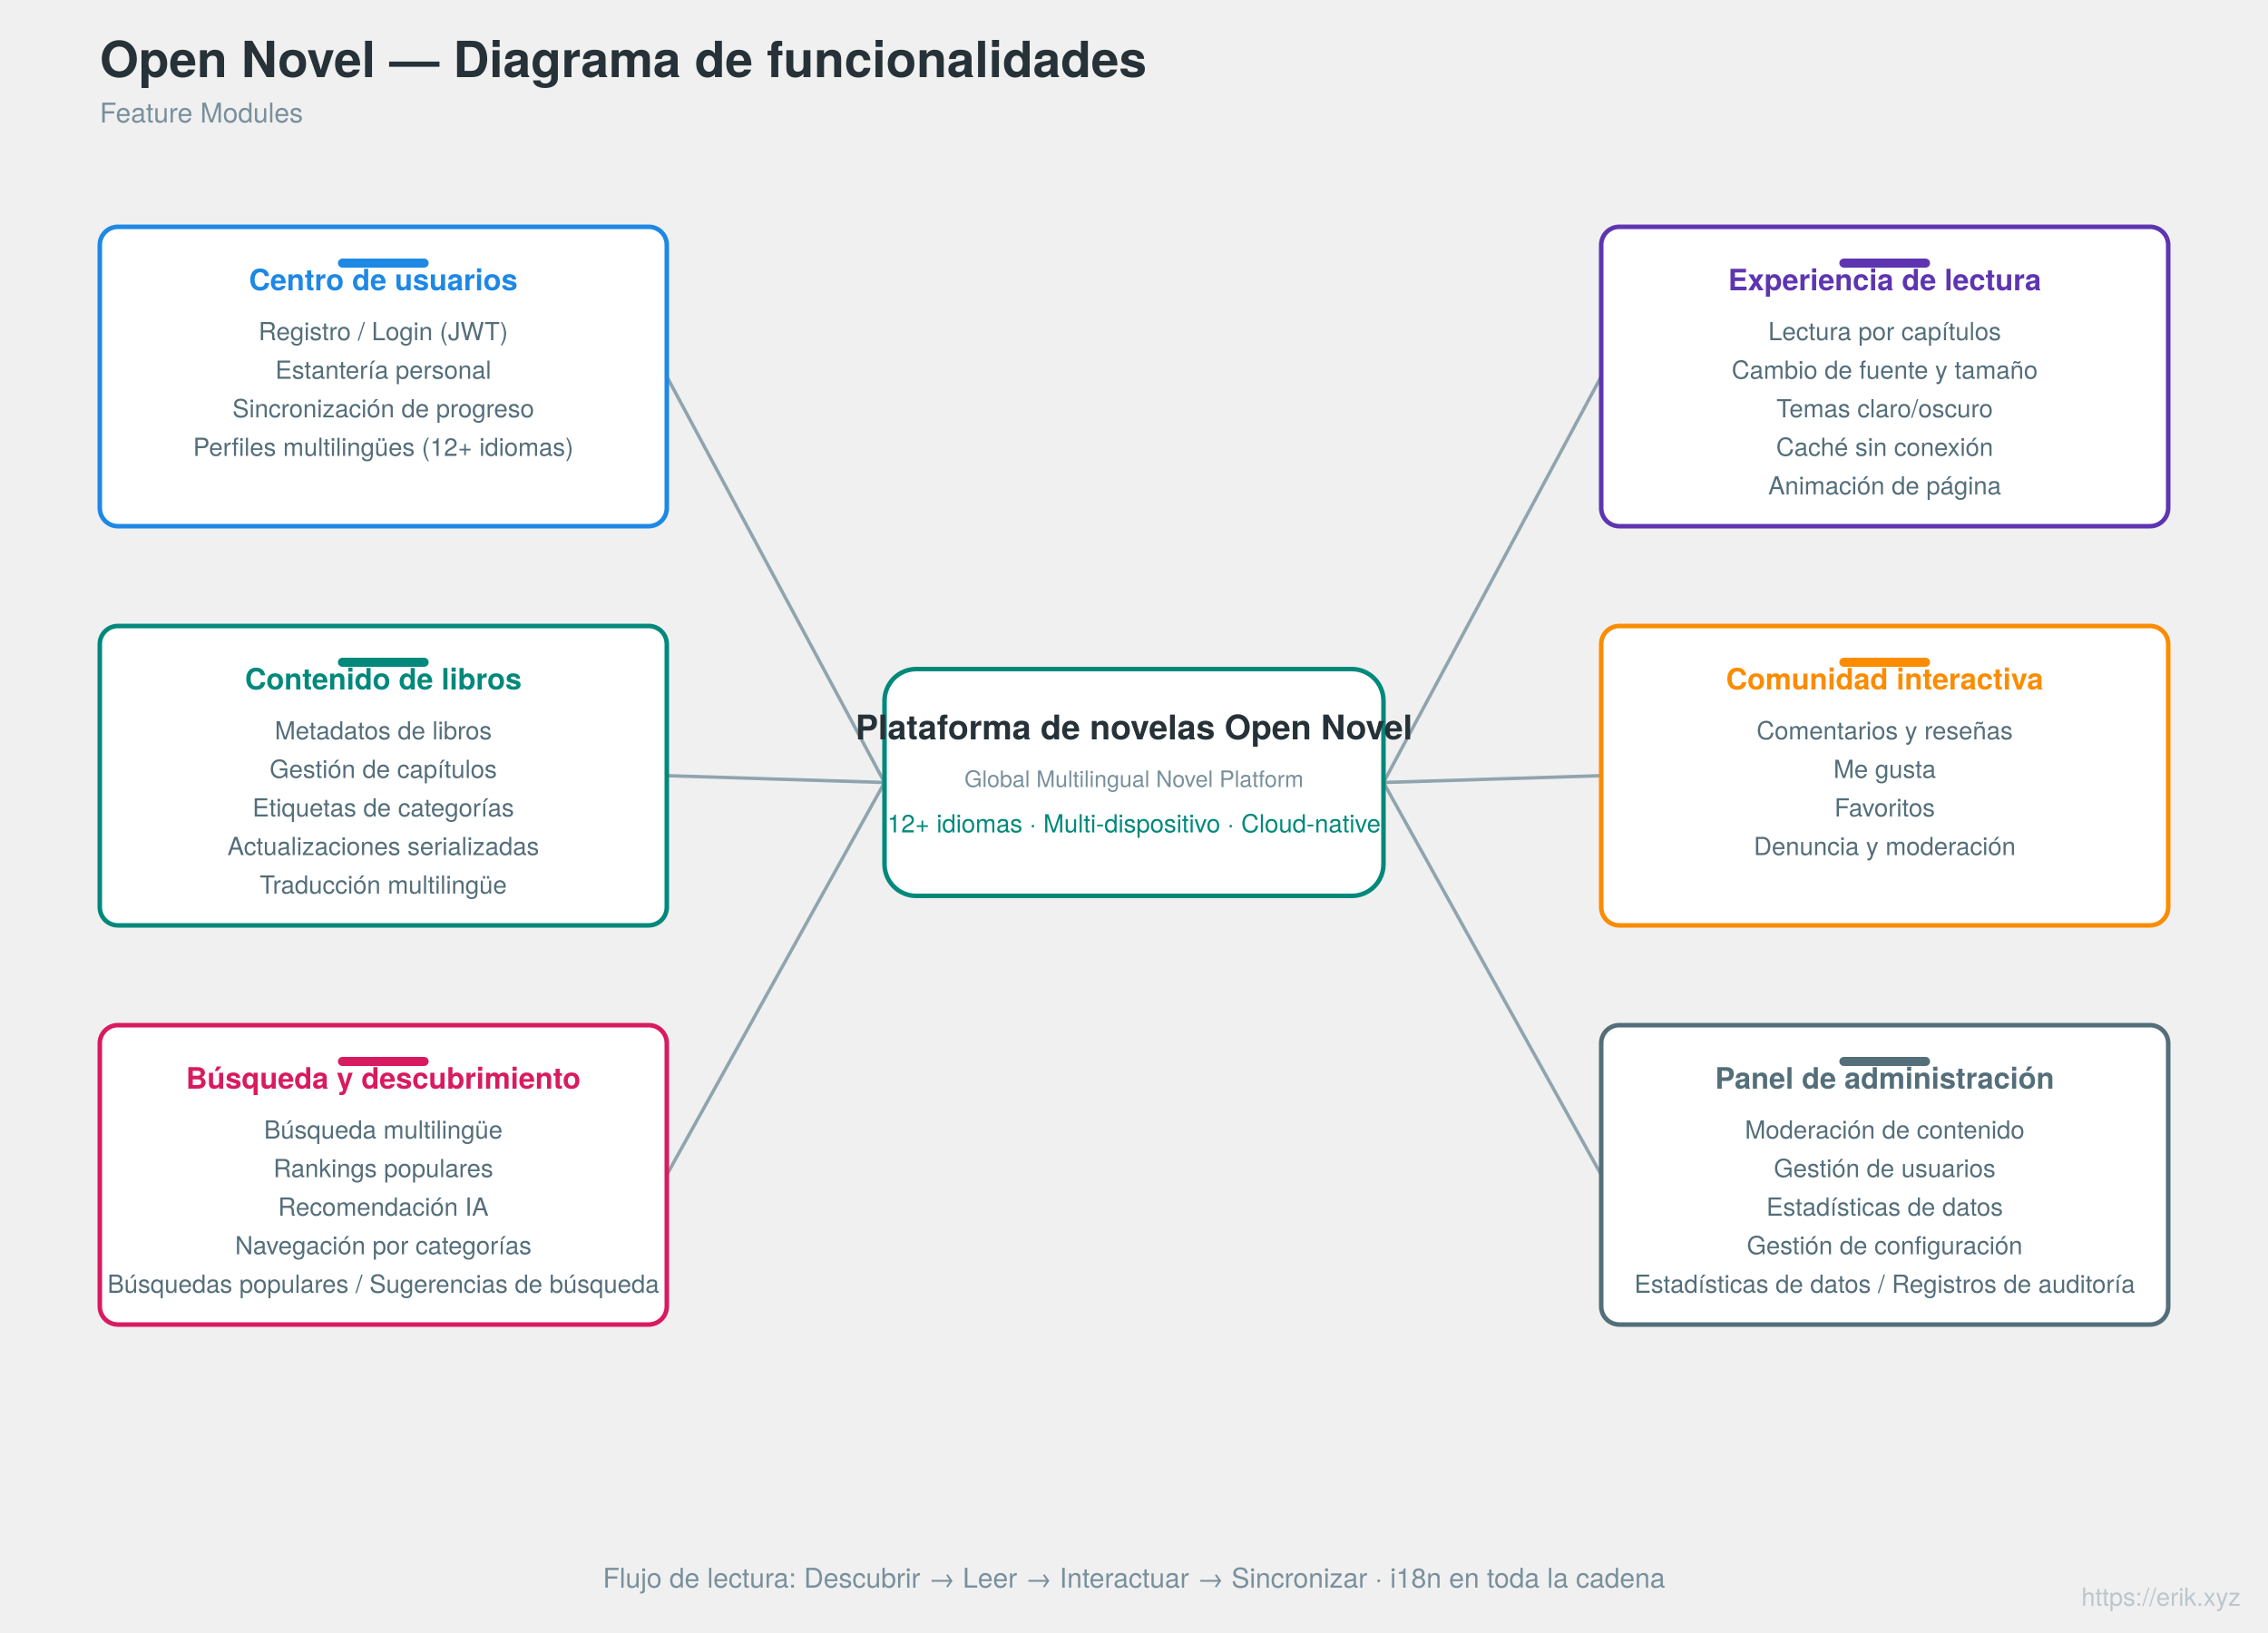
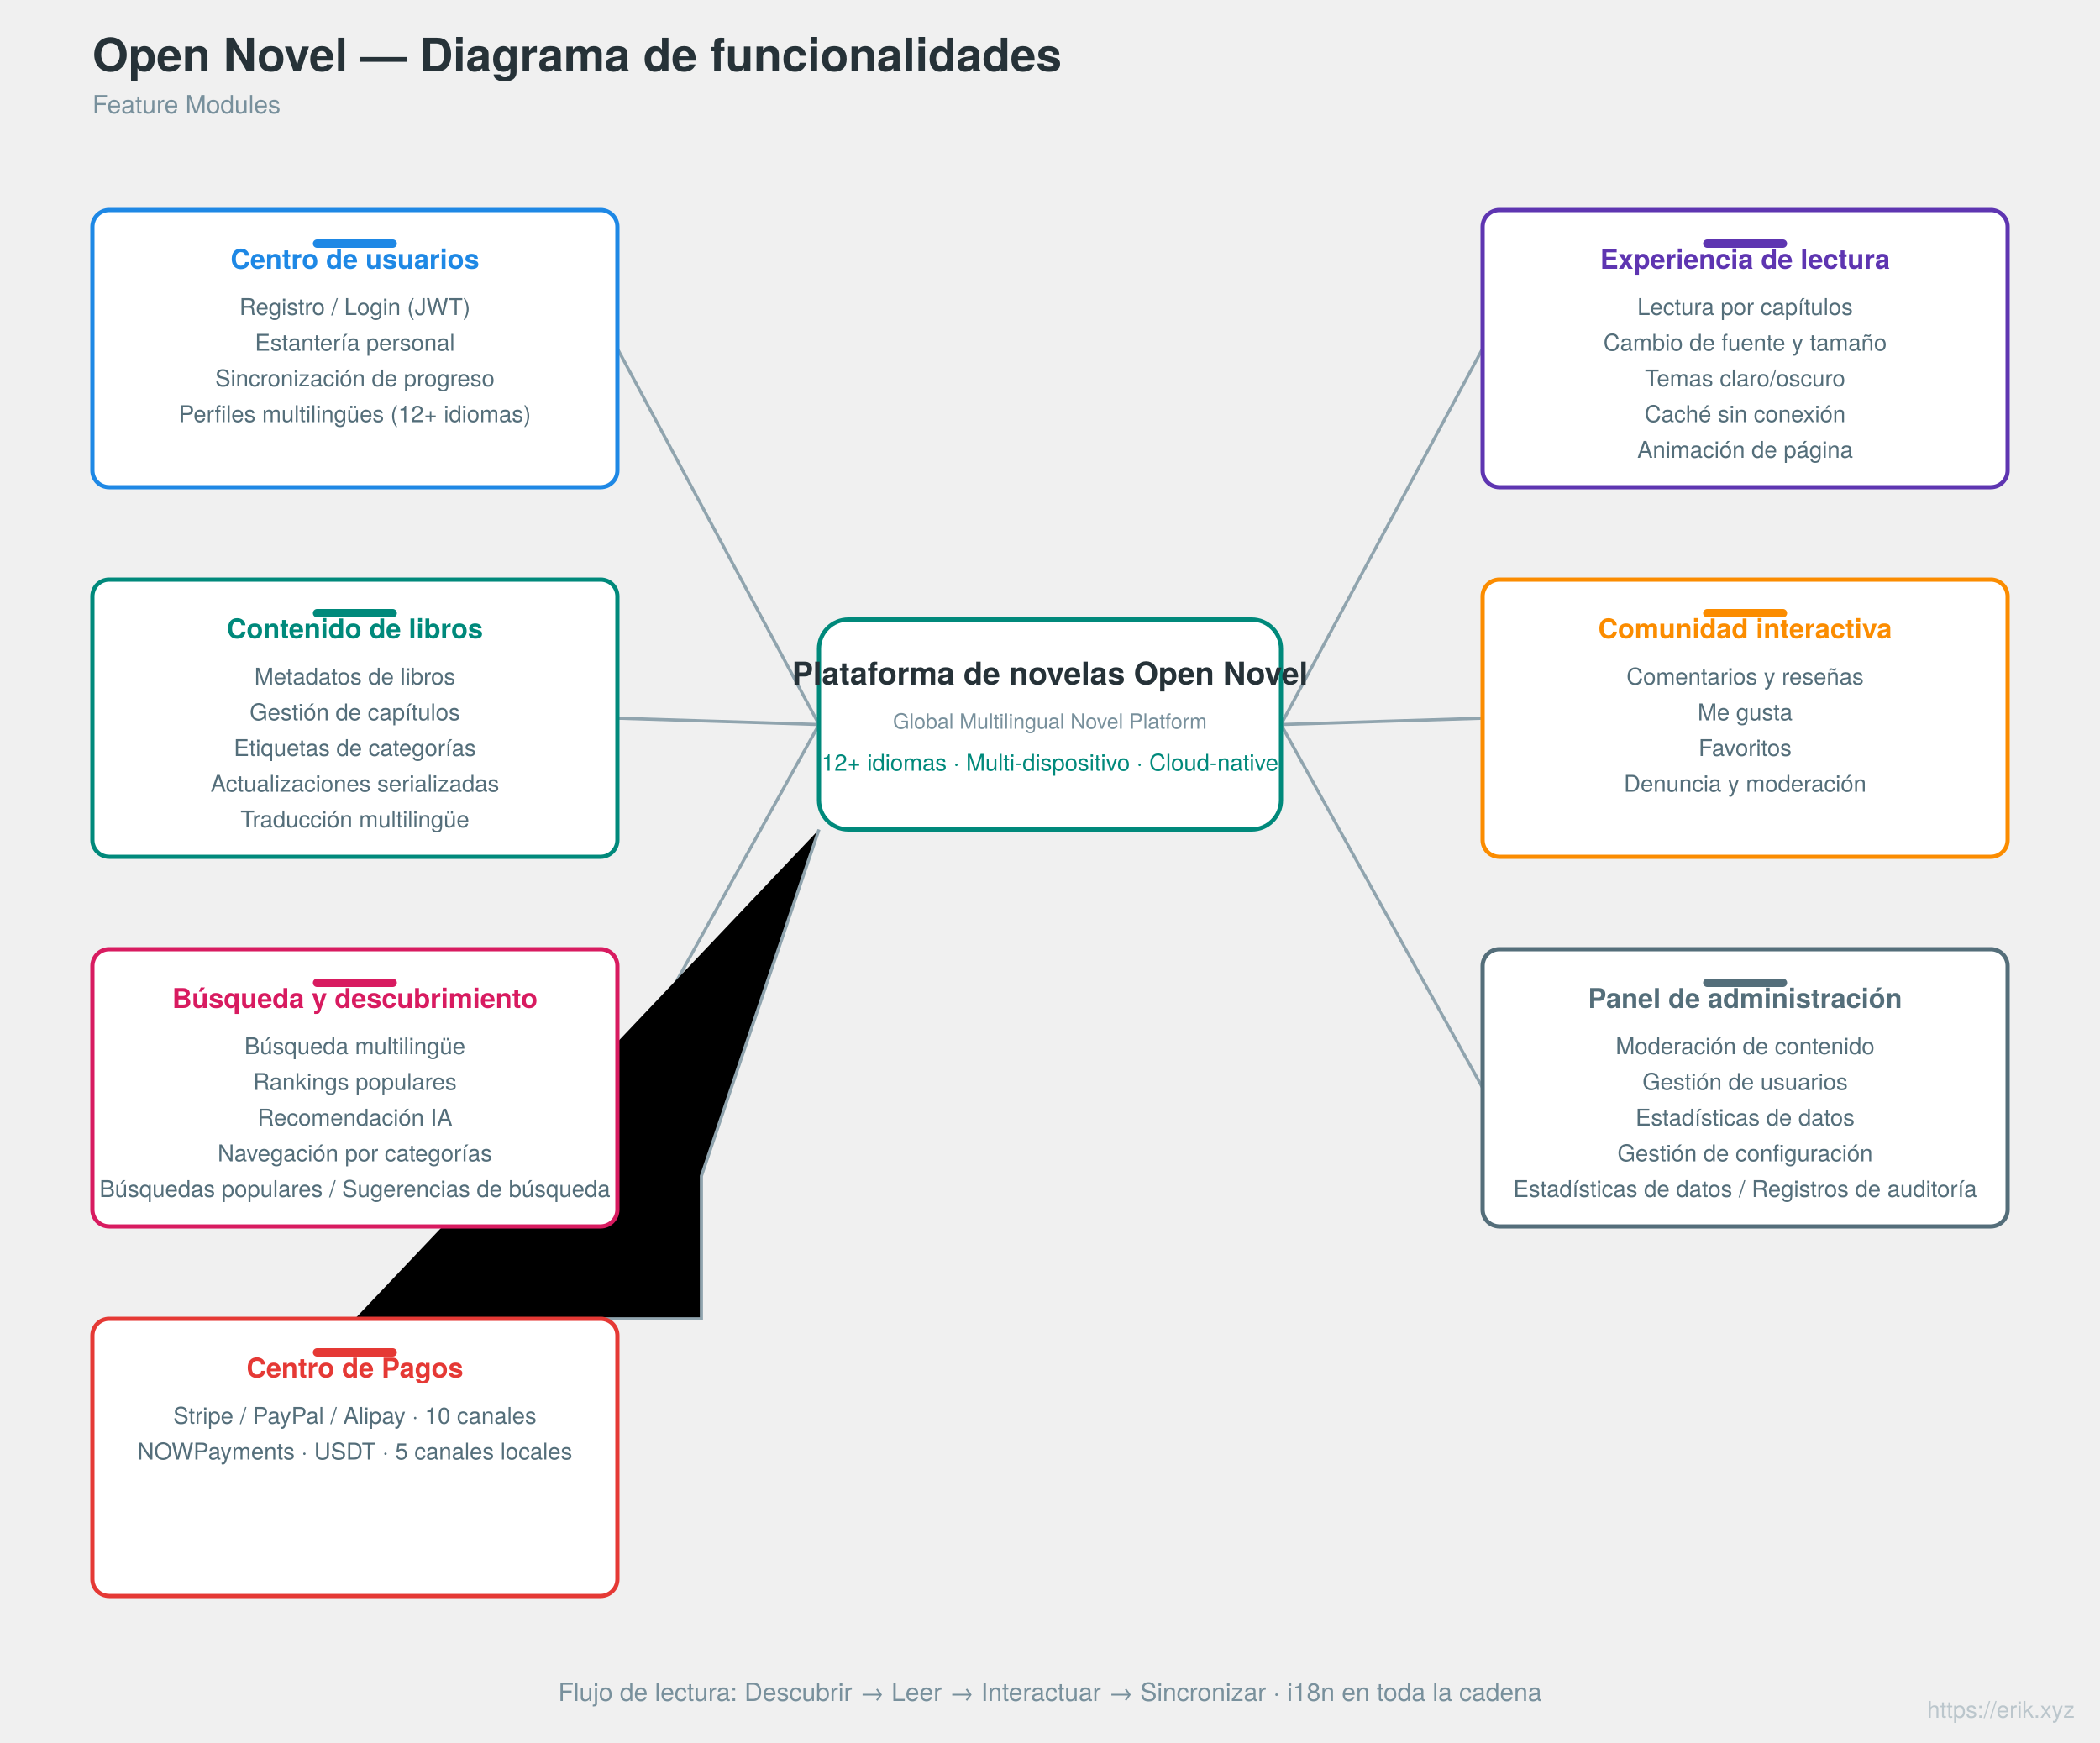
- <svg xmlns="http://www.w3.org/2000/svg" width="1000" height="720" viewBox="0 0 1000 720" font-family="'PingFang SC','Microsoft YaHei','Helvetica Neue',sans-serif">
+ <svg xmlns="http://www.w3.org/2000/svg" width="1000" height="830" viewBox="0 0 1000 830" font-family="'PingFang SC','Microsoft YaHei','Helvetica Neue',sans-serif">
  <text x="44" y="34" font-size="22" font-weight="700" fill="#263238">Open Novel — Diagrama de funcionalidades</text>
  <text x="44" y="54" font-size="12" fill="#78909c">Feature Modules</text>
  <g stroke="#90a4ae" stroke-width="1.5">
    <line x1="390" y1="345" x2="294" y2="166" />
    <line x1="390" y1="345" x2="294" y2="342" />
    <line x1="390" y1="345" x2="294" y2="518" />
    <line x1="610" y1="345" x2="706" y2="166" />
    <line x1="610" y1="345" x2="706" y2="342" />
    <line x1="610" y1="345" x2="706" y2="518" />
+     <polyline points="390,395 334,560 334,628 169,628" />
  </g>
  <g>
    <rect x="390" y="295" width="220" height="100" rx="14" fill="#ffffff" stroke="#00897b" stroke-width="2" />
    <text x="500" y="326" font-size="15" font-weight="700" fill="#263238" text-anchor="middle">Plataforma de novelas Open Novel</text>
    <text x="500" y="347" font-size="10" fill="#78909c" text-anchor="middle">Global Multilingual Novel Platform</text>
    <text x="500" y="367" font-size="11" fill="#00897b" text-anchor="middle">12+ idiomas · Multi-dispositivo · Cloud-native</text>
  </g>
  <g>
    <rect x="44" y="100" width="250" height="132" rx="8" fill="#ffffff" stroke="#1e88e5" stroke-width="2" />
    <rect x="149" y="114" width="40" height="4" rx="2" fill="#1e88e5" />
    <text x="169" y="128" font-size="13" font-weight="700" fill="#1e88e5" text-anchor="middle">Centro de usuarios</text>
    <text x="169" y="150" font-size="11" fill="#546e7a" text-anchor="middle">Registro / Login (JWT)</text>
    <text x="169" y="167" font-size="11" fill="#546e7a" text-anchor="middle">Estantería personal</text>
    <text x="169" y="184" font-size="11" fill="#546e7a" text-anchor="middle">Sincronización de progreso</text>
    <text x="169" y="201" font-size="11" fill="#546e7a" text-anchor="middle">Perfiles multilingües (12+ idiomas)</text>
  </g>
  <g>
    <rect x="706" y="100" width="250" height="132" rx="8" fill="#ffffff" stroke="#5e35b1" stroke-width="2" />
    <rect x="811" y="114" width="40" height="4" rx="2" fill="#5e35b1" />
    <text x="831" y="128" font-size="13" font-weight="700" fill="#5e35b1" text-anchor="middle">Experiencia de lectura</text>
    <text x="831" y="150" font-size="11" fill="#546e7a" text-anchor="middle">Lectura por capítulos</text>
    <text x="831" y="167" font-size="11" fill="#546e7a" text-anchor="middle">Cambio de fuente y tamaño</text>
    <text x="831" y="184" font-size="11" fill="#546e7a" text-anchor="middle">Temas claro/oscuro</text>
    <text x="831" y="201" font-size="11" fill="#546e7a" text-anchor="middle">Caché sin conexión</text>
    <text x="831" y="218" font-size="11" fill="#546e7a" text-anchor="middle">Animación de página</text>
  </g>
  <g>
    <rect x="44" y="276" width="250" height="132" rx="8" fill="#ffffff" stroke="#00897b" stroke-width="2" />
    <rect x="149" y="290" width="40" height="4" rx="2" fill="#00897b" />
    <text x="169" y="304" font-size="13" font-weight="700" fill="#00897b" text-anchor="middle">Contenido de libros</text>
    <text x="169" y="326" font-size="11" fill="#546e7a" text-anchor="middle">Metadatos de libros</text>
    <text x="169" y="343" font-size="11" fill="#546e7a" text-anchor="middle">Gestión de capítulos</text>
    <text x="169" y="360" font-size="11" fill="#546e7a" text-anchor="middle">Etiquetas de categorías</text>
    <text x="169" y="377" font-size="11" fill="#546e7a" text-anchor="middle">Actualizaciones serializadas</text>
    <text x="169" y="394" font-size="11" fill="#546e7a" text-anchor="middle">Traducción multilingüe</text>
  </g>
  <g>
    <rect x="706" y="276" width="250" height="132" rx="8" fill="#ffffff" stroke="#fb8c00" stroke-width="2" />
    <rect x="811" y="290" width="40" height="4" rx="2" fill="#fb8c00" />
    <text x="831" y="304" font-size="13" font-weight="700" fill="#fb8c00" text-anchor="middle">Comunidad interactiva</text>
    <text x="831" y="326" font-size="11" fill="#546e7a" text-anchor="middle">Comentarios y reseñas</text>
    <text x="831" y="343" font-size="11" fill="#546e7a" text-anchor="middle">Me gusta</text>
    <text x="831" y="360" font-size="11" fill="#546e7a" text-anchor="middle">Favoritos</text>
    <text x="831" y="377" font-size="11" fill="#546e7a" text-anchor="middle">Denuncia y moderación</text>
  </g>
  <g>
    <rect x="44" y="452" width="250" height="132" rx="8" fill="#ffffff" stroke="#d81b60" stroke-width="2" />
    <rect x="149" y="466" width="40" height="4" rx="2" fill="#d81b60" />
    <text x="169" y="480" font-size="13" font-weight="700" fill="#d81b60" text-anchor="middle">Búsqueda y descubrimiento</text>
    <text x="169" y="502" font-size="11" fill="#546e7a" text-anchor="middle">Búsqueda multilingüe</text>
    <text x="169" y="519" font-size="11" fill="#546e7a" text-anchor="middle">Rankings populares</text>
    <text x="169" y="536" font-size="11" fill="#546e7a" text-anchor="middle">Recomendación IA</text>
    <text x="169" y="553" font-size="11" fill="#546e7a" text-anchor="middle">Navegación por categorías</text>
    <text x="169" y="570" font-size="11" fill="#546e7a" text-anchor="middle">Búsquedas populares / Sugerencias de búsqueda</text>
  </g>
  <g>
    <rect x="706" y="452" width="250" height="132" rx="8" fill="#ffffff" stroke="#546e7a" stroke-width="2" />
    <rect x="811" y="466" width="40" height="4" rx="2" fill="#546e7a" />
    <text x="831" y="480" font-size="13" font-weight="700" fill="#546e7a" text-anchor="middle">Panel de administración</text>
    <text x="831" y="502" font-size="11" fill="#546e7a" text-anchor="middle">Moderación de contenido</text>
    <text x="831" y="519" font-size="11" fill="#546e7a" text-anchor="middle">Gestión de usuarios</text>
    <text x="831" y="536" font-size="11" fill="#546e7a" text-anchor="middle">Estadísticas de datos</text>
    <text x="831" y="553" font-size="11" fill="#546e7a" text-anchor="middle">Gestión de configuración</text>
    <text x="831" y="570" font-size="11" fill="#546e7a" text-anchor="middle">Estadísticas de datos / Registros de auditoría</text>
  </g>
-   <text x="500" y="700" font-size="12" fill="#78909c" text-anchor="middle">Flujo de lectura: Descubrir → Leer → Interactuar → Sincronizar · i18n en toda la cadena</text>
-   <text x="988" y="708" font-size="11" fill="#90a4ae" opacity="0.55" text-anchor="end">https://erik.xyz</text>
+   <g>
+     <rect x="44" y="628" width="250" height="132" rx="8" fill="#ffffff" stroke="#e53935" stroke-width="2" />
+     <rect x="149" y="642" width="40" height="4" rx="2" fill="#e53935" />
+     <text x="169" y="656" font-size="13" font-weight="700" fill="#e53935" text-anchor="middle">Centro de Pagos</text>
+     <text x="169" y="678" font-size="11" fill="#546e7a" text-anchor="middle">Stripe / PayPal / Alipay · 10 canales</text>
+     <text x="169" y="695" font-size="11" fill="#546e7a" text-anchor="middle">NOWPayments · USDT · 5 canales locales</text>
+   </g>
+   <text x="500" y="810" font-size="12" fill="#78909c" text-anchor="middle">Flujo de lectura: Descubrir → Leer → Interactuar → Sincronizar · i18n en toda la cadena</text>
+   <text x="988" y="818" font-size="11" fill="#90a4ae" opacity="0.55" text-anchor="end">https://erik.xyz</text>
</svg>
